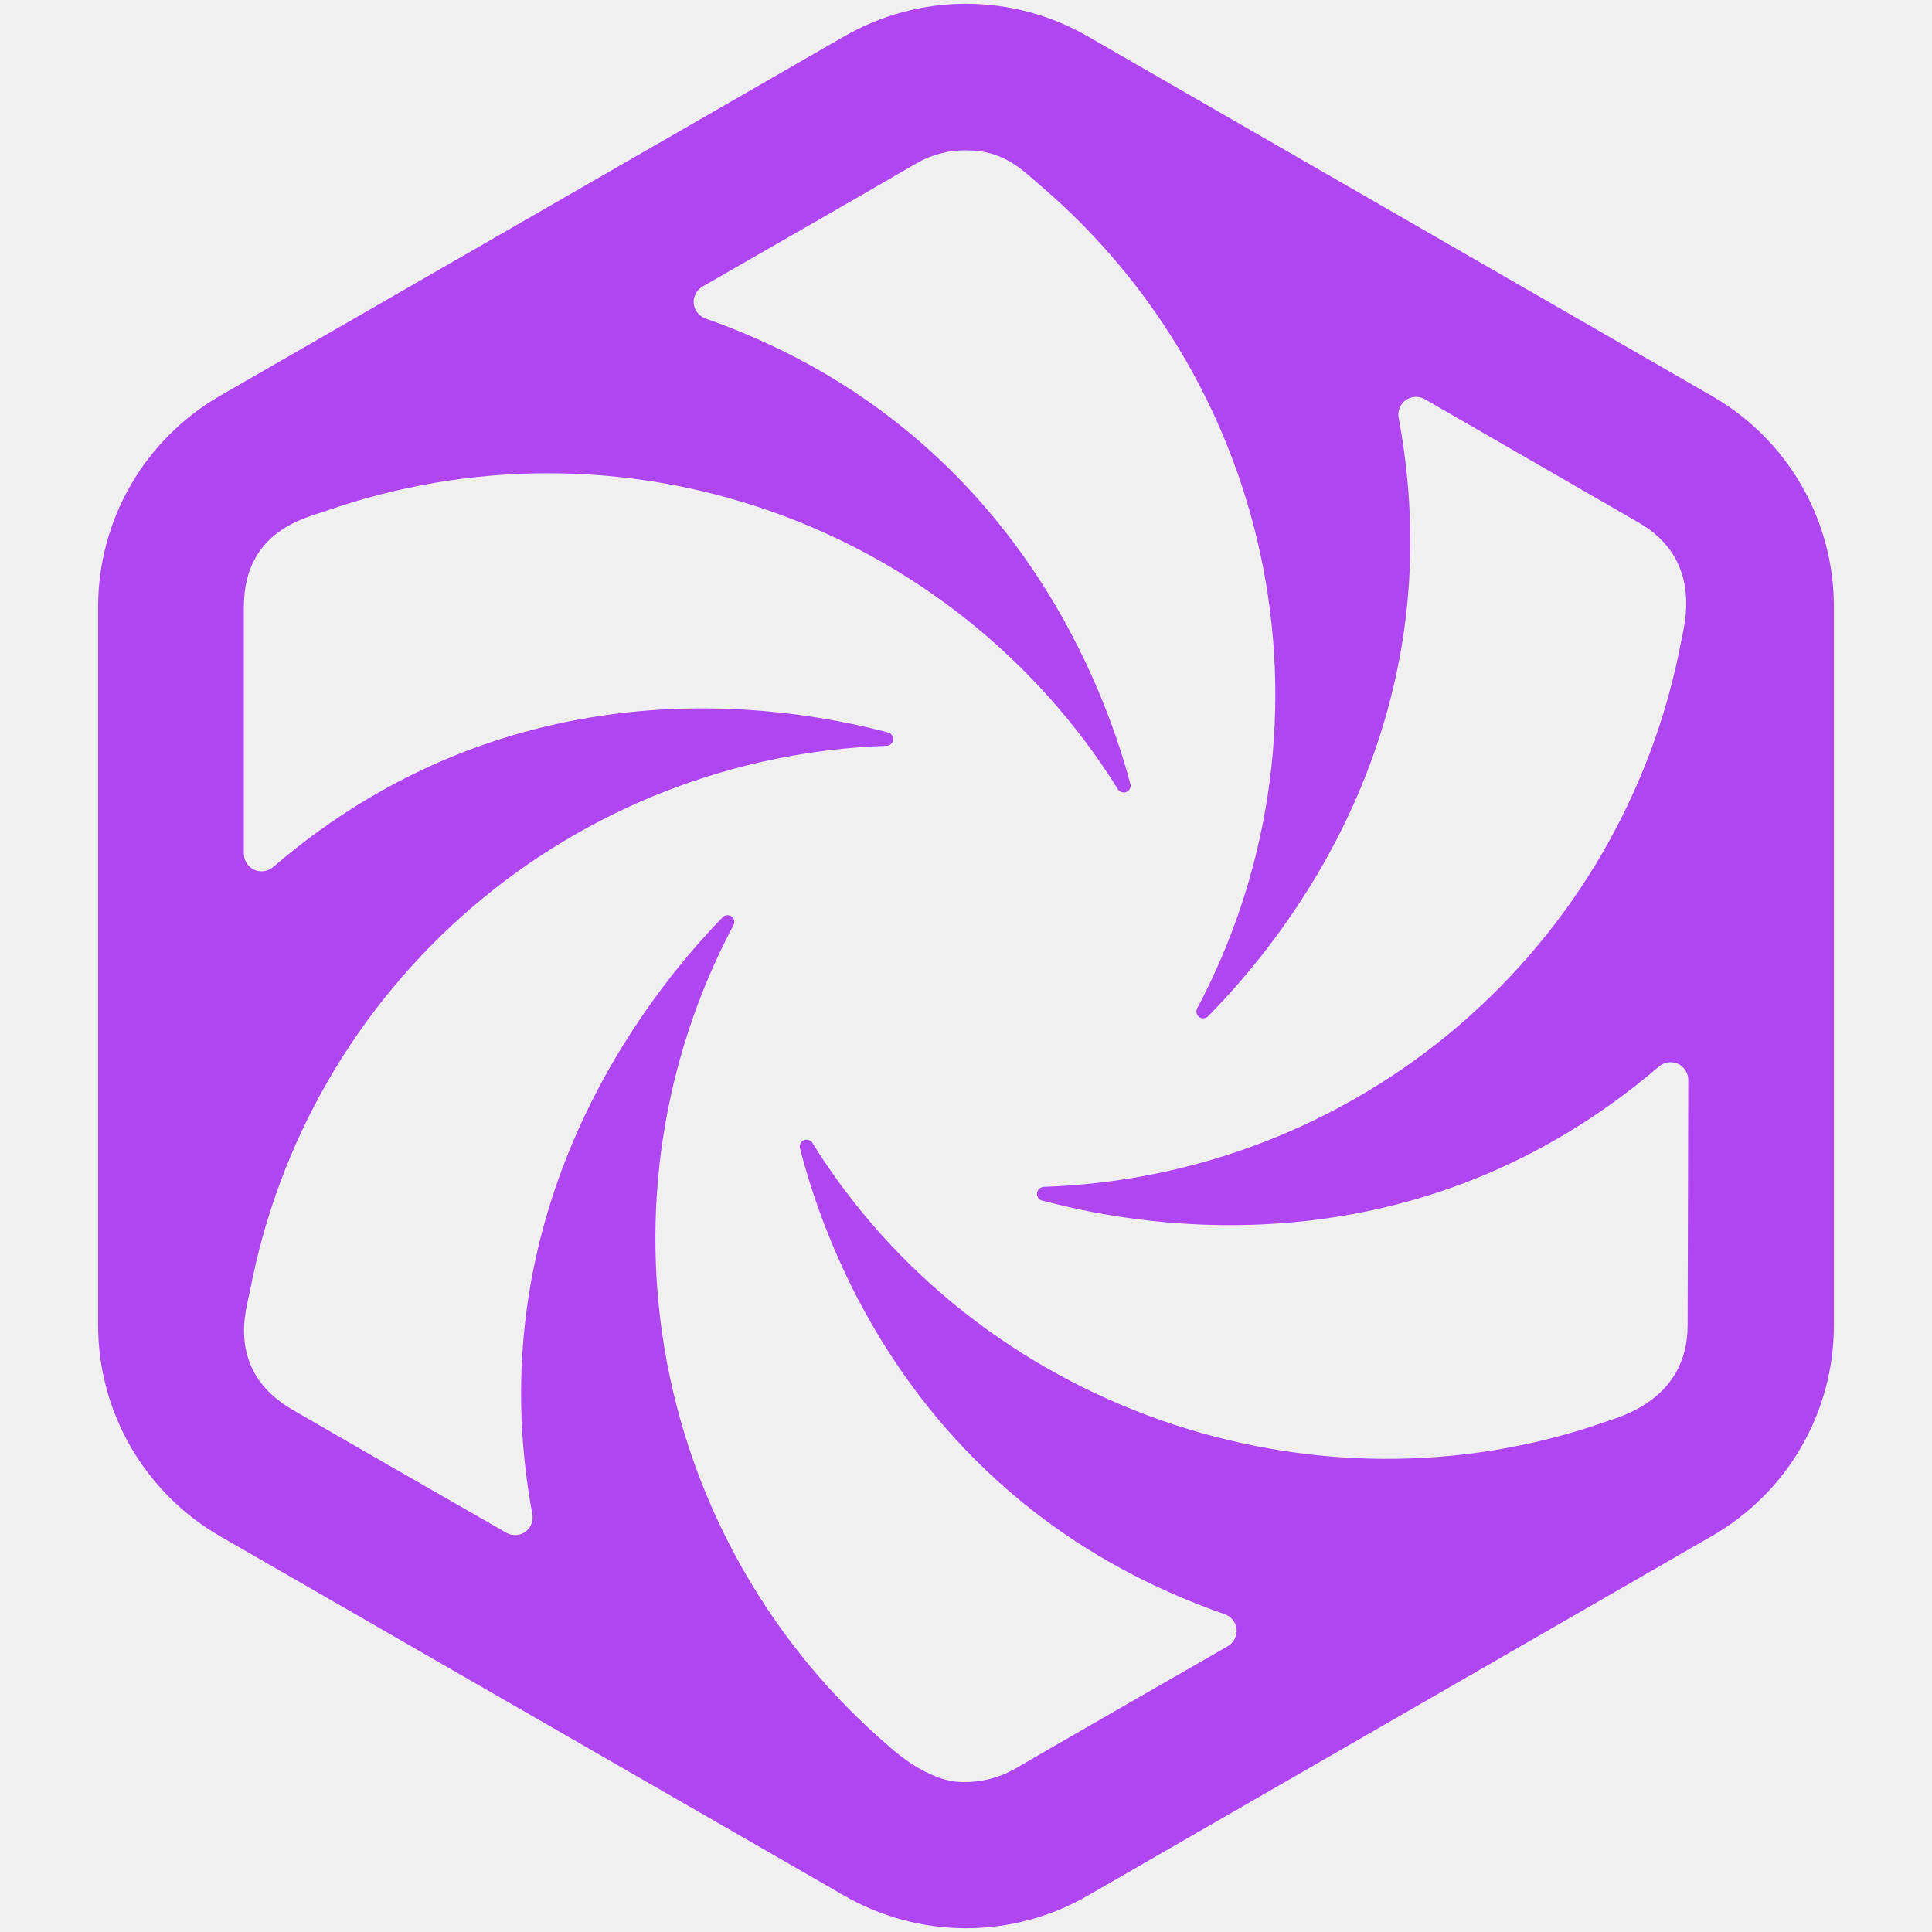
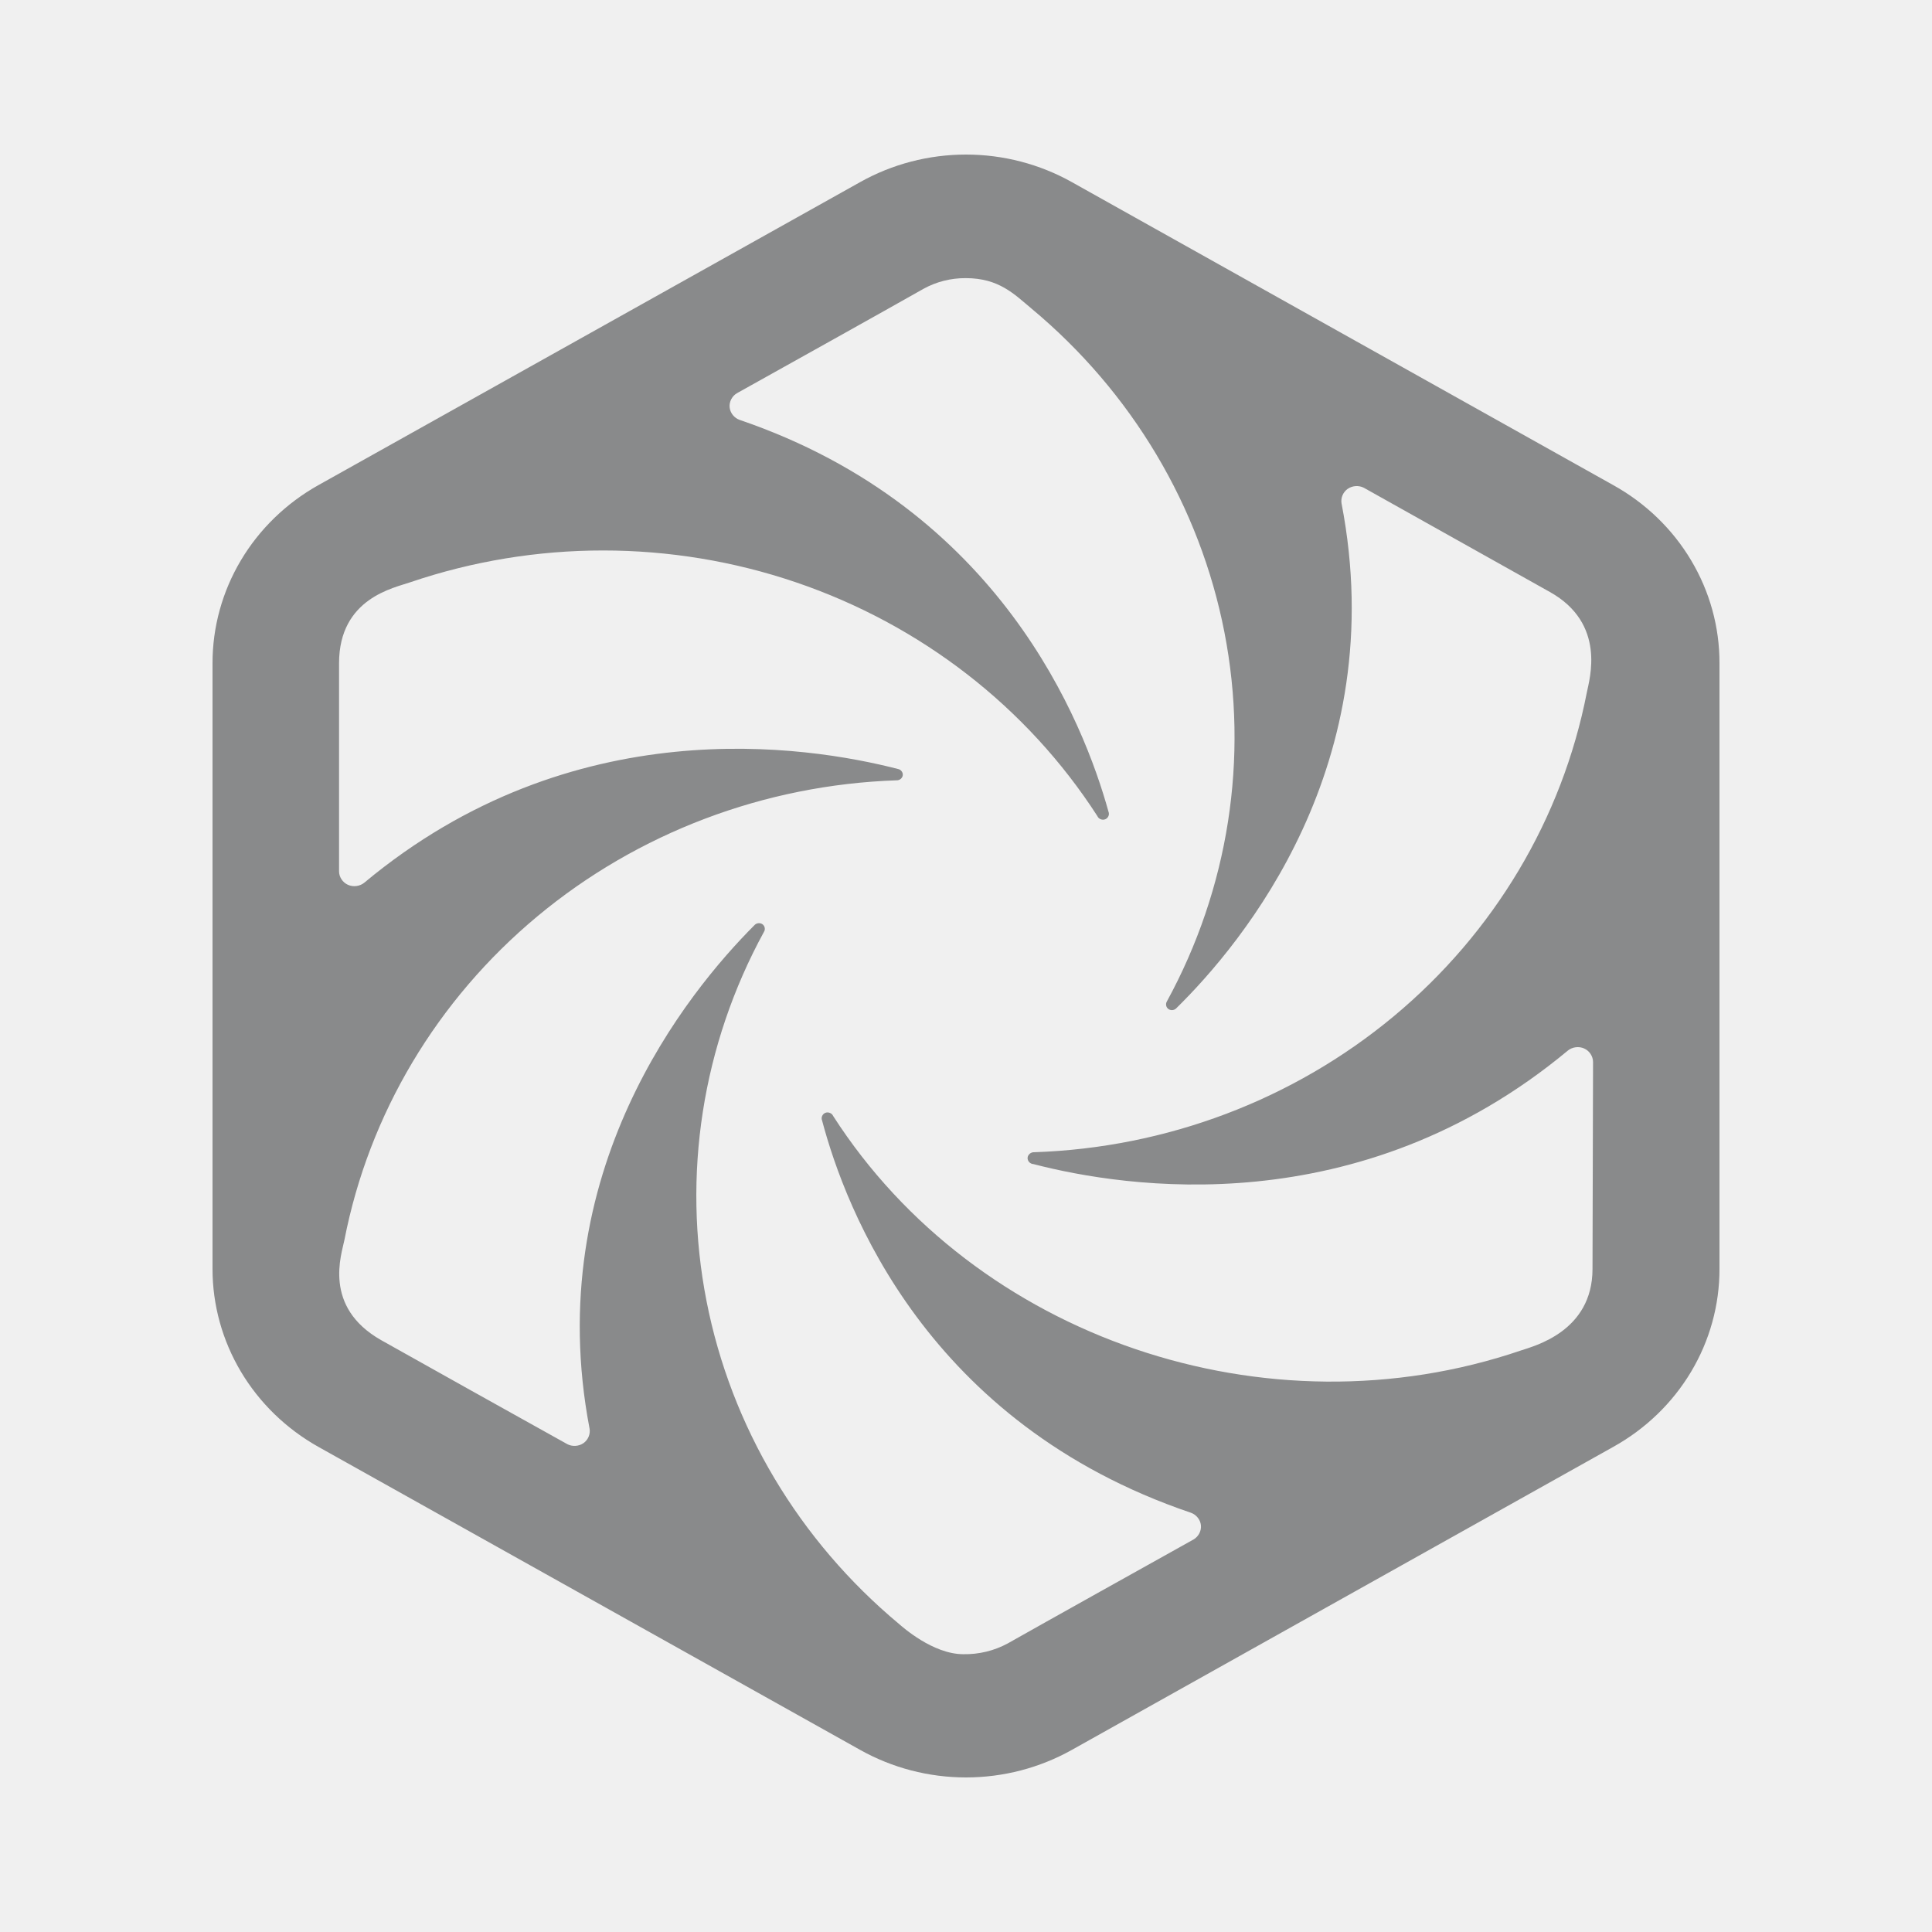
- <svg xmlns="http://www.w3.org/2000/svg" width="512" height="512" viewBox="0 0 512 512" fill="none">
-   <g clip-path="url(#clip0)">
-     <path d="M453.586 104.888L288.363 9.689C278.531 3.998 267.366 1 256 1C244.633 1 233.469 3.998 223.637 9.689L58.312 104.888C48.484 110.561 40.325 118.714 34.654 128.528C28.982 138.342 25.998 149.473 26 160.801V351.199C26.001 362.527 28.987 373.656 34.658 383.469C40.33 393.283 48.487 401.436 58.312 407.112L223.637 502.311C233.469 508.002 244.633 511 256 511C267.366 511 278.531 508.002 288.363 502.311L453.586 407.112C463.449 401.47 471.642 393.327 477.334 383.508C483.026 373.688 486.016 362.542 486 351.199V160.869C486.028 149.514 483.044 138.354 477.351 128.522C471.658 118.69 463.459 110.536 453.586 104.888ZM447.239 351.199C447.239 370.909 429.285 375.447 425.449 376.802C347.748 404.06 258.972 372.92 215.458 303.142C215.089 302.244 213.965 301.775 213.065 302.143C212.165 302.511 211.694 303.632 212.064 304.531C219.259 332.47 244.07 399.695 324.611 427.805C326.292 428.398 327.54 429.991 327.711 431.762C327.882 433.533 326.962 435.334 325.426 436.237C310.322 444.907 280.726 461.908 268.745 468.885C264.6 471.194 259.915 472.363 255.168 472.271C245.869 472.271 236.501 463.601 235.618 462.822C205.04 436.607 184.297 400.801 176.792 361.277C169.287 321.754 175.465 280.858 194.312 245.298C194.812 244.532 194.612 243.422 193.876 242.878C193.14 242.333 192.017 242.465 191.428 243.165C171.063 264.162 126.125 320.753 141.093 401.389C141.391 403.104 140.645 404.929 139.229 405.947C137.813 406.964 135.841 407.092 134.305 406.265C119.235 397.629 89.503 380.561 77.488 373.584C59.534 363.12 65.439 346.491 66.254 342.122C73.747 302.53 94.516 266.658 125.146 240.403C155.777 214.147 194.448 199.07 234.804 197.648C235.718 197.705 236.588 196.984 236.701 196.077C236.813 195.17 236.146 194.26 235.245 194.092C207.21 186.675 135.934 175.229 72.329 229.821C70.962 230.972 68.947 231.239 67.327 230.484C65.706 229.729 64.618 228.016 64.625 226.231V160.869C64.625 140.312 81.595 137.163 86.381 135.402C124.506 122.075 166.042 122.09 204.158 135.447C242.273 148.803 274.699 174.705 296.101 208.892C296.478 209.81 297.583 210.263 298.494 209.891C299.414 209.515 299.868 208.412 299.495 207.503C291.994 179.631 266.471 112.339 186.947 84.399C185.266 83.805 184.019 82.213 183.848 80.441C183.677 78.67 184.596 76.869 186.133 75.966C201.236 67.296 230.969 50.227 242.984 43.217C246.92 40.971 251.381 39.803 255.915 39.831C266.097 39.831 270.747 44.91 276.008 49.415C306.619 75.668 327.376 111.524 334.876 151.099C342.375 190.674 336.171 231.617 317.28 267.21C316.859 267.968 317.079 268.996 317.774 269.516C318.469 270.036 319.52 269.959 320.131 269.343C340.496 248.753 386.01 192.568 370.635 110.611C370.349 108.897 371.096 107.08 372.506 106.06C373.916 105.04 375.879 104.896 377.423 105.701L434.206 138.45C451.516 148.406 446.323 165.78 445.508 170.047C438.009 209.667 417.215 245.56 386.55 271.818C355.884 298.077 317.174 313.137 276.789 314.521C275.808 314.459 274.866 315.287 274.803 316.265C274.739 317.265 275.539 318.182 276.551 318.247C304.484 325.697 375.828 337.279 439.705 282.585C441.071 281.434 443.087 281.167 444.707 281.922C446.328 282.677 447.416 284.39 447.409 286.175L447.239 351.199Z" fill="#B045F2" />
+ <svg xmlns="http://www.w3.org/2000/svg" width="100" height="100" viewBox="0 0 100 100" fill="none">
+   <g clip-path="url(#clip0_20_44)">
+     <path d="M83.504 25.111L55.488 9.431C53.821 8.494 51.927 8 50 8C48.073 8 46.179 8.494 44.512 9.431L16.479 25.111C14.813 26.045 13.429 27.388 12.467 29.005C11.506 30.621 11 32.454 11 34.32V65.68C11 67.546 11.507 69.379 12.468 70.995C13.43 72.611 14.813 73.954 16.479 74.889L44.512 90.569C46.179 91.506 48.073 92 50 92C51.927 92 53.821 91.506 55.488 90.569L83.504 74.889C85.176 73.96 86.565 72.618 87.531 71.001C88.496 69.384 89.003 67.548 89 65.68V34.331C89.005 32.461 88.499 30.623 87.533 29.004C86.568 27.384 85.178 26.041 83.504 25.111ZM82.428 65.68C82.428 68.926 79.383 69.674 78.733 69.897C65.557 74.386 50.504 69.257 43.125 57.765C43.063 57.617 42.872 57.539 42.72 57.6C42.567 57.661 42.487 57.845 42.55 57.993C43.77 62.595 47.977 73.668 61.634 78.297C61.919 78.395 62.131 78.657 62.16 78.949C62.189 79.241 62.033 79.537 61.772 79.686C59.211 81.114 54.193 83.914 52.161 85.063C51.458 85.444 50.664 85.636 49.859 85.621C48.282 85.621 46.694 84.193 46.544 84.065C41.359 79.747 37.842 73.85 36.569 67.34C35.296 60.83 36.344 54.094 39.54 48.237C39.625 48.111 39.591 47.928 39.466 47.839C39.341 47.749 39.151 47.771 39.051 47.886C35.598 51.344 27.978 60.665 30.516 73.946C30.566 74.229 30.44 74.529 30.2 74.697C29.959 74.865 29.625 74.886 29.365 74.75C26.809 73.327 21.768 70.516 19.731 69.367C16.686 67.643 17.688 64.904 17.826 64.185C19.096 57.664 22.618 51.755 27.812 47.431C33.006 43.107 39.563 40.623 46.406 40.389C46.561 40.398 46.708 40.28 46.727 40.13C46.747 39.981 46.633 39.831 46.481 39.803C41.727 38.582 29.641 36.697 18.856 45.688C18.624 45.878 18.282 45.922 18.008 45.797C17.733 45.673 17.548 45.391 17.549 45.097V34.331C17.549 30.945 20.427 30.427 21.238 30.137C27.703 27.942 34.746 27.944 41.209 30.144C47.672 32.344 53.171 36.61 56.8 42.241C56.864 42.392 57.051 42.467 57.206 42.406C57.361 42.344 57.439 42.162 57.375 42.012C56.103 37.422 51.776 26.338 38.291 21.736C38.006 21.639 37.794 21.376 37.766 21.084C37.736 20.793 37.892 20.496 38.153 20.347C40.714 18.919 45.755 16.108 47.793 14.953C48.46 14.583 49.217 14.391 49.986 14.396C51.712 14.396 52.501 15.232 53.393 15.974C58.583 20.298 62.103 26.204 63.375 32.722C64.646 39.24 63.594 45.984 60.391 51.846C60.32 51.971 60.357 52.141 60.475 52.226C60.593 52.312 60.771 52.299 60.874 52.198C64.328 48.806 72.045 39.552 69.438 26.054C69.39 25.771 69.516 25.472 69.755 25.304C69.995 25.136 70.327 25.112 70.589 25.245L80.218 30.639C83.153 32.279 82.272 35.14 82.134 35.843C80.862 42.369 77.337 48.28 72.137 52.605C66.937 56.93 60.373 59.411 53.525 59.639C53.359 59.629 53.199 59.765 53.188 59.926C53.178 60.091 53.313 60.242 53.485 60.252C58.221 61.48 70.319 63.387 81.15 54.379C81.382 54.189 81.723 54.145 81.998 54.27C82.273 54.394 82.457 54.676 82.456 54.97L82.428 65.68Z" fill="#898A8B" />
  </g>
  <defs>
-     <clipPath id="clip0">
-       <rect width="460" height="510" fill="white" transform="translate(26 1)" />
+     <clipPath id="clip0_20_44">
+       <rect width="78" height="84" fill="white" transform="translate(11 8)" />
    </clipPath>
  </defs>
</svg>
